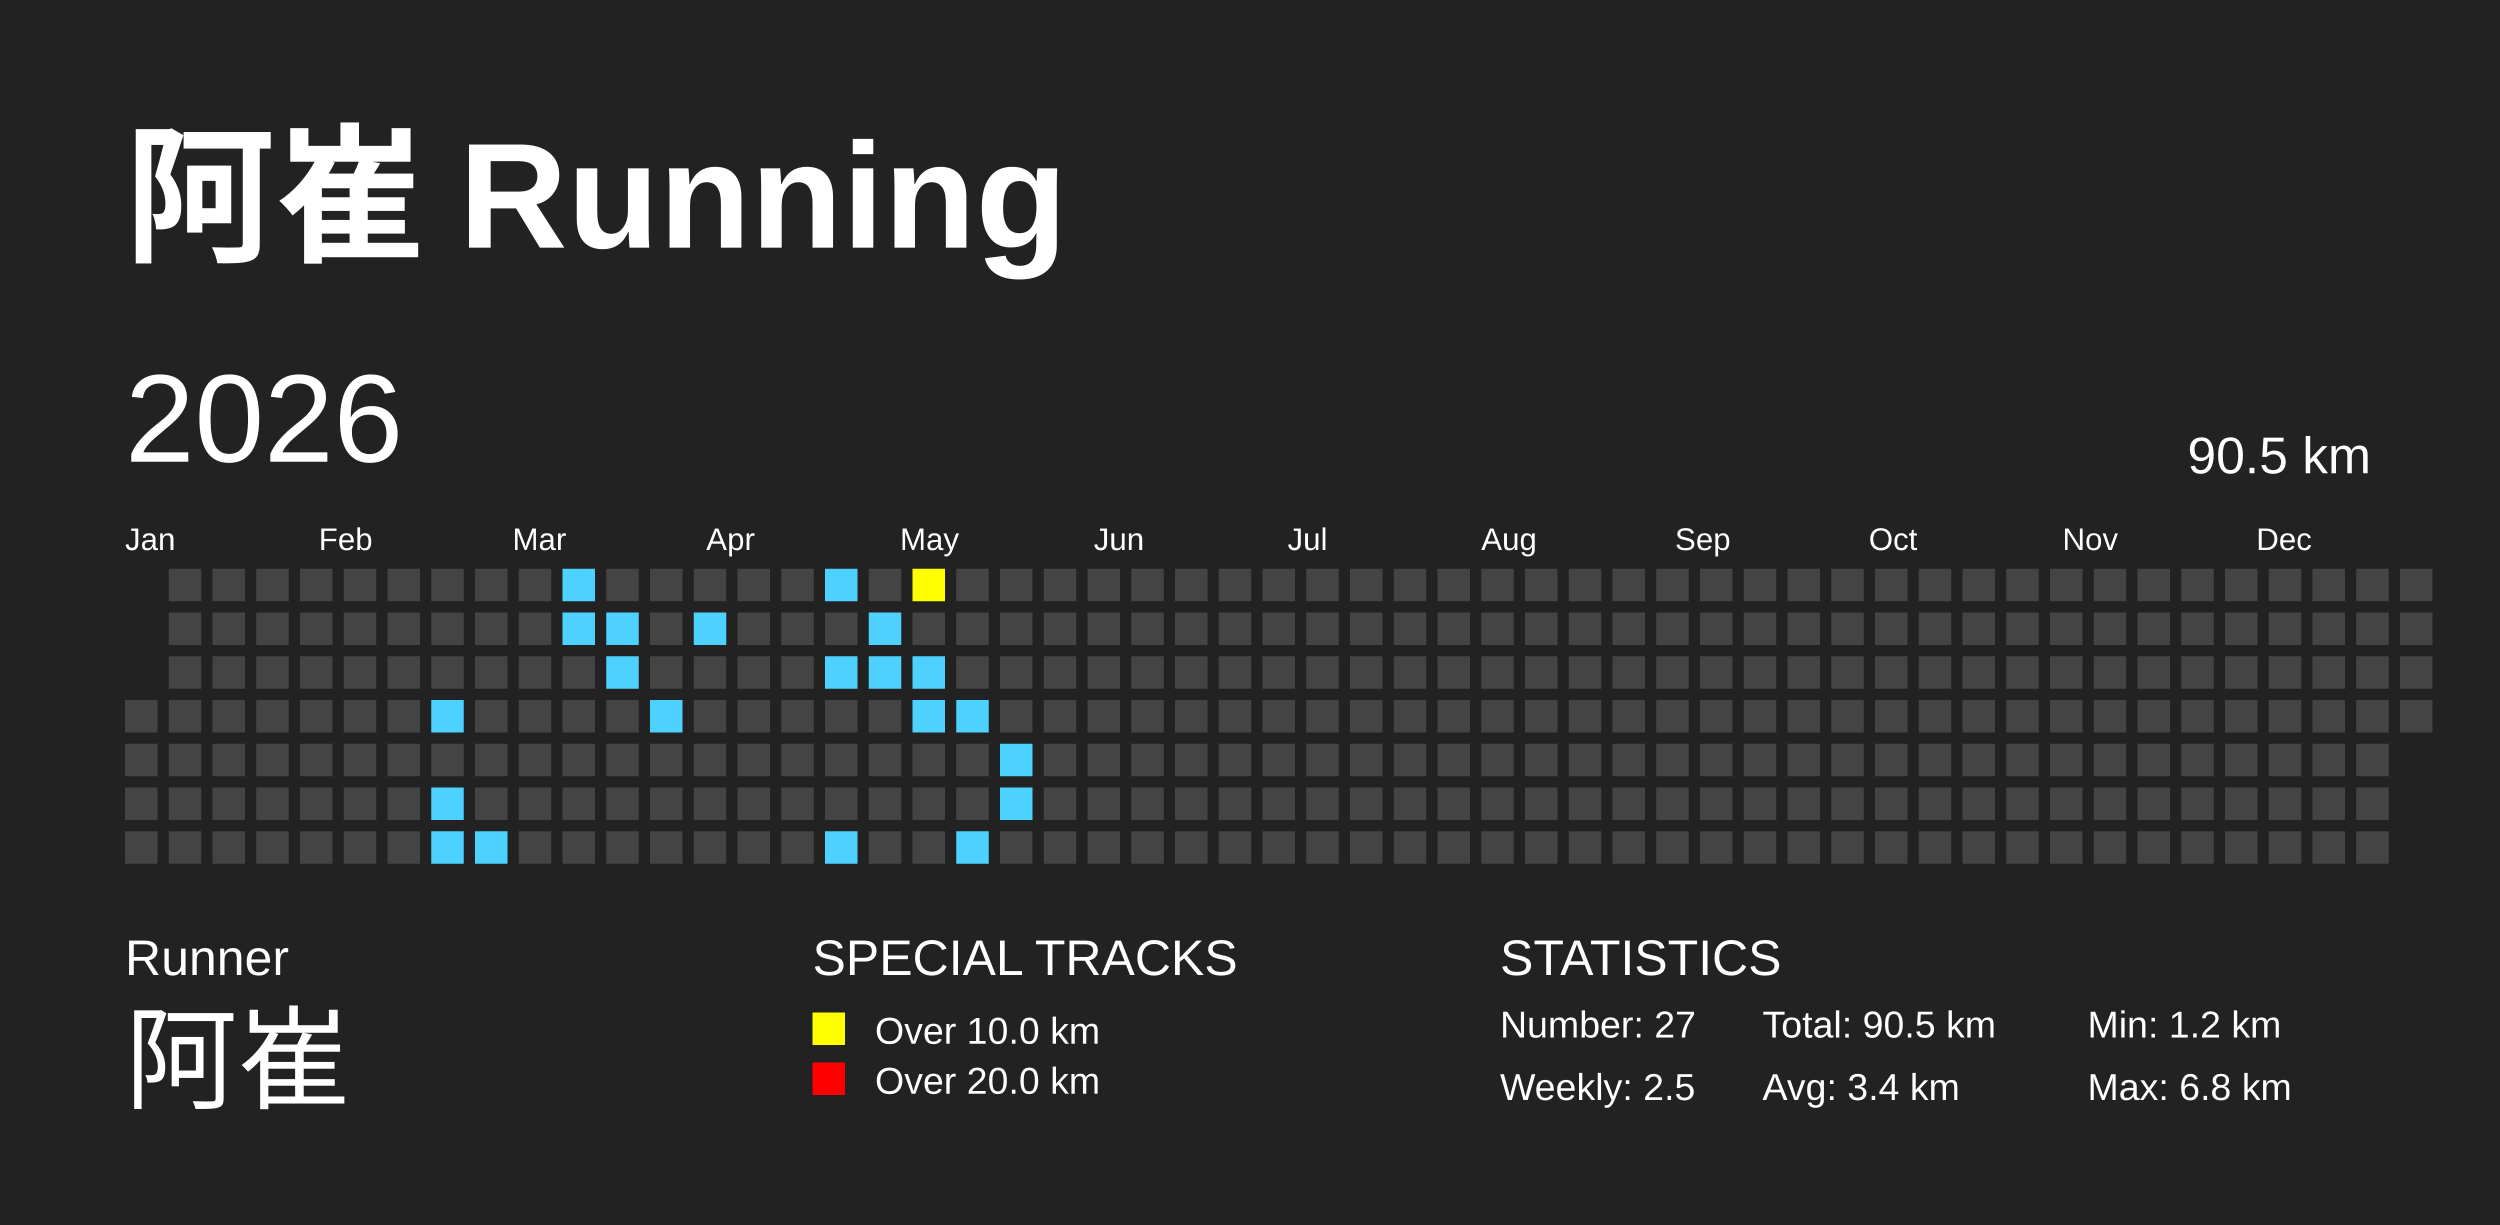
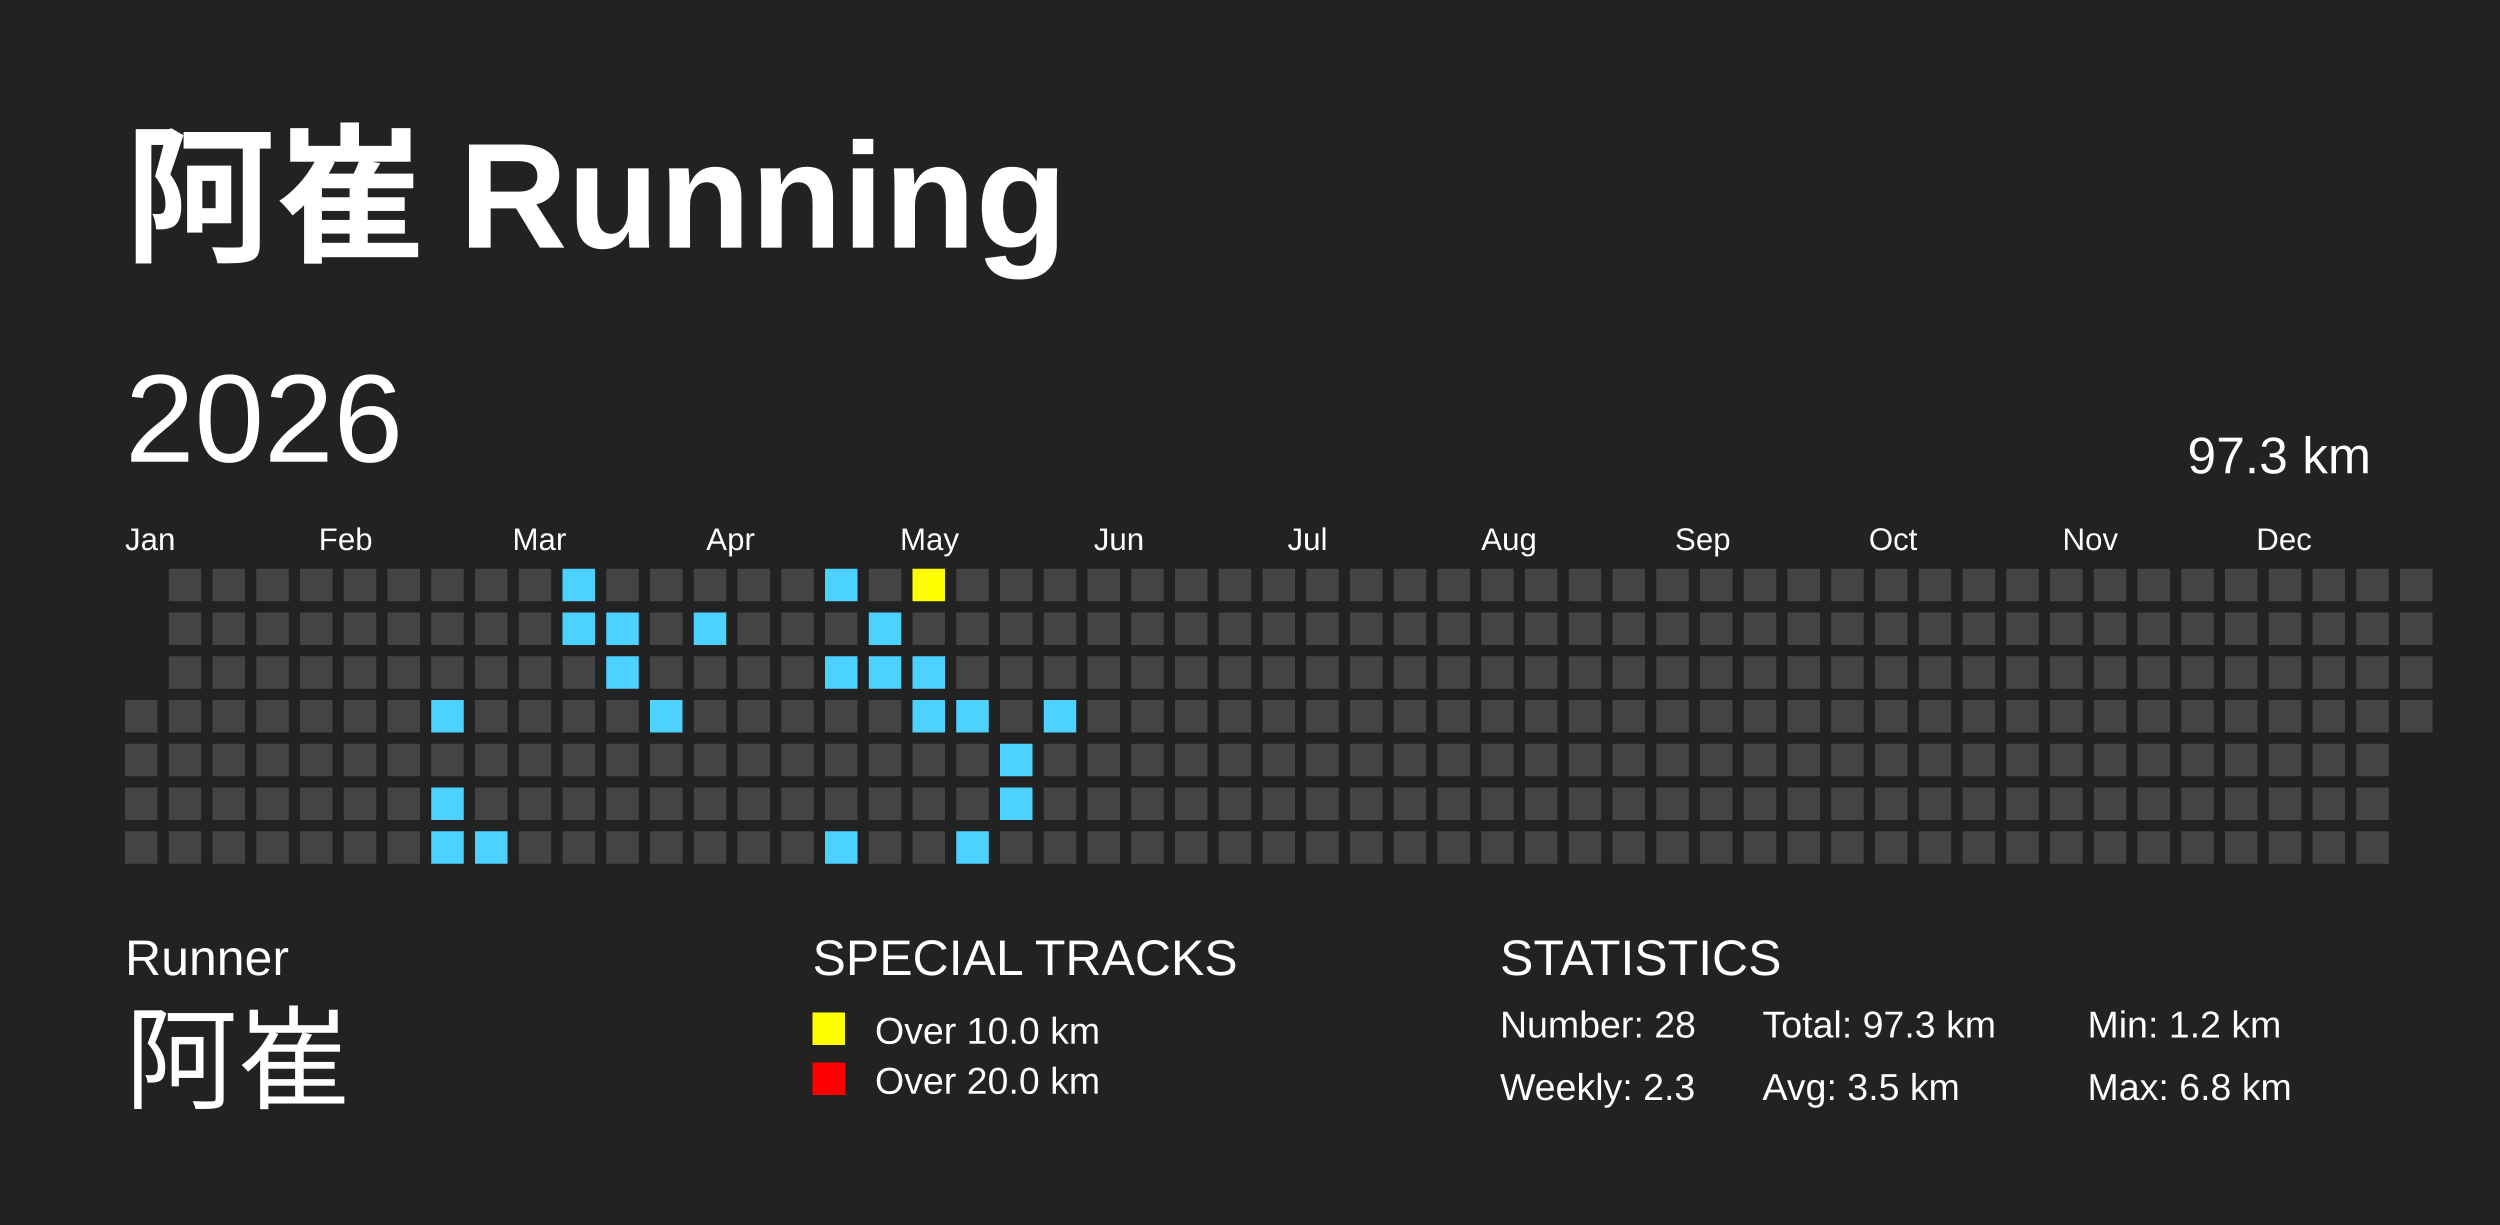
<svg xmlns="http://www.w3.org/2000/svg" baseProfile="full" height="98mm" version="1.1" viewBox="0,0,200,98" width="200mm">
  <defs>
    <pattern height="2" id="indoor-stripe" patternUnits="userSpaceOnUse" width="2">
      <line stroke="white" stroke-opacity="0.45" stroke-width="0.5" x1="0" x2="2" y1="2" y2="0" />
    </pattern>
  </defs>
  <rect fill="#222222" height="98" width="200" x="0" y="0" />
  <text fill="#FFFFFF" style="font-size:12px; font-family:Arial; font-weight:bold;" x="10" y="20">阿崔 Running</text>
  <text fill="#FFFFFF" style="font-size:4px; font-family:Arial" x="10" y="78">Runner</text>
  <text fill="#FFFFFF" style="font-size:9px; font-family:Arial" x="10" y="88">阿崔</text>
  <text fill="#FFFFFF" style="font-size:4px; font-family:Arial" x="65" y="78">SPECIAL TRACKS</text>
  <rect fill="yellow" height="2.6" width="2.6" x="65" y="81" />
  <text fill="#FFFFFF" style="font-size:3px; font-family:Arial" x="70" y="83.5">Over 10.0 km</text>
  <rect fill="red" height="2.6" width="2.6" x="65" y="85" />
  <text fill="#FFFFFF" style="font-size:3px; font-family:Arial" x="70" y="87.5">Over 20.0 km</text>
  <text fill="#FFFFFF" style="font-size:4px; font-family:Arial" x="120" y="78">STATISTICS</text>
-   <text fill="#FFFFFF" style="font-size:3px; font-family:Arial" x="120" y="83">Number: 27</text>
-   <text fill="#FFFFFF" style="font-size:3px; font-family:Arial" x="120" y="88">Weekly: 2.5</text>
-   <text fill="#FFFFFF" style="font-size:3px; font-family:Arial" x="141" y="83">Total: 90.5 km</text>
-   <text fill="#FFFFFF" style="font-size:3px; font-family:Arial" x="141" y="88">Avg: 3.4 km</text>
+   <text fill="#FFFFFF" style="font-size:3px; font-family:Arial" x="120" y="83">Number: 28</text>
+   <text fill="#FFFFFF" style="font-size:3px; font-family:Arial" x="120" y="88">Weekly: 2.3</text>
+   <text fill="#FFFFFF" style="font-size:3px; font-family:Arial" x="141" y="83">Total: 97.3 km</text>
+   <text fill="#FFFFFF" style="font-size:3px; font-family:Arial" x="141" y="88">Avg: 3.5 km</text>
  <text fill="#FFFFFF" style="font-size:3px; font-family:Arial" x="167" y="83">Min: 1.2 km</text>
  <text fill="#FFFFFF" style="font-size:3px; font-family:Arial" x="167" y="88">Max: 6.8 km</text>
  <text dominant-baseline="hanging" fill="#FFFFFF" style="font-size:10.0px; font-family:Arial;" x="10" y="30">2026</text>
-   <text dominant-baseline="hanging" fill="#FFFFFF" style="font-size:4.125px; font-family:Arial;" x="175" y="35">90.5 km</text>
+   <text dominant-baseline="hanging" fill="#FFFFFF" style="font-size:4.125px; font-family:Arial;" x="175" y="35">97.3 km</text>
  <text fill="#FFFFFF" style="font-size:2.5px; font-family:Arial" x="10.0" y="44">Jan</text>
  <text fill="#FFFFFF" style="font-size:2.5px; font-family:Arial" x="25.5" y="44">Feb</text>
  <text fill="#FFFFFF" style="font-size:2.5px; font-family:Arial" x="41.0" y="44">Mar</text>
  <text fill="#FFFFFF" style="font-size:2.5px; font-family:Arial" x="56.5" y="44">Apr</text>
  <text fill="#FFFFFF" style="font-size:2.5px; font-family:Arial" x="72.0" y="44">May</text>
  <text fill="#FFFFFF" style="font-size:2.5px; font-family:Arial" x="87.5" y="44">Jun</text>
  <text fill="#FFFFFF" style="font-size:2.5px; font-family:Arial" x="103.0" y="44">Jul</text>
  <text fill="#FFFFFF" style="font-size:2.5px; font-family:Arial" x="118.5" y="44">Aug</text>
  <text fill="#FFFFFF" style="font-size:2.5px; font-family:Arial" x="134.0" y="44">Sep</text>
  <text fill="#FFFFFF" style="font-size:2.5px; font-family:Arial" x="149.5" y="44">Oct</text>
  <text fill="#FFFFFF" style="font-size:2.5px; font-family:Arial" x="165.0" y="44">Nov</text>
  <text fill="#FFFFFF" style="font-size:2.5px; font-family:Arial" x="180.5" y="44">Dec</text>
  <rect fill="#444444" height="2.6" width="2.6" x="10.0" y="56.0" />
  <rect fill="#444444" height="2.6" width="2.6" x="10.0" y="59.5" />
  <rect fill="#444444" height="2.6" width="2.6" x="10.0" y="63.0" />
  <rect fill="#444444" height="2.6" width="2.6" x="10.0" y="66.5" />
  <rect fill="#444444" height="2.6" width="2.6" x="13.5" y="45.5" />
  <rect fill="#444444" height="2.6" width="2.6" x="13.5" y="49.0" />
  <rect fill="#444444" height="2.6" width="2.6" x="13.5" y="52.5" />
  <rect fill="#444444" height="2.6" width="2.6" x="13.5" y="56.0" />
  <rect fill="#444444" height="2.6" width="2.6" x="13.5" y="59.5" />
  <rect fill="#444444" height="2.6" width="2.6" x="13.5" y="63.0" />
  <rect fill="#444444" height="2.6" width="2.6" x="13.5" y="66.5" />
  <rect fill="#444444" height="2.6" width="2.6" x="17.0" y="45.5" />
  <rect fill="#444444" height="2.6" width="2.6" x="17.0" y="49.0" />
  <rect fill="#444444" height="2.6" width="2.6" x="17.0" y="52.5" />
  <rect fill="#444444" height="2.6" width="2.6" x="17.0" y="56.0" />
  <rect fill="#444444" height="2.6" width="2.6" x="17.0" y="59.5" />
  <rect fill="#444444" height="2.6" width="2.6" x="17.0" y="63.0" />
  <rect fill="#444444" height="2.6" width="2.6" x="17.0" y="66.5" />
  <rect fill="#444444" height="2.6" width="2.6" x="20.5" y="45.5" />
  <rect fill="#444444" height="2.6" width="2.6" x="20.5" y="49.0" />
  <rect fill="#444444" height="2.6" width="2.6" x="20.5" y="52.5" />
  <rect fill="#444444" height="2.6" width="2.6" x="20.5" y="56.0" />
  <rect fill="#444444" height="2.6" width="2.6" x="20.5" y="59.5" />
  <rect fill="#444444" height="2.6" width="2.6" x="20.5" y="63.0" />
  <rect fill="#444444" height="2.6" width="2.6" x="20.5" y="66.5" />
  <rect fill="#444444" height="2.6" width="2.6" x="24.0" y="45.5" />
  <rect fill="#444444" height="2.6" width="2.6" x="24.0" y="49.0" />
  <rect fill="#444444" height="2.6" width="2.6" x="24.0" y="52.5" />
  <rect fill="#444444" height="2.6" width="2.6" x="24.0" y="56.0" />
  <rect fill="#444444" height="2.6" width="2.6" x="24.0" y="59.5" />
  <rect fill="#444444" height="2.6" width="2.6" x="24.0" y="63.0" />
  <rect fill="#444444" height="2.6" width="2.6" x="24.0" y="66.5" />
  <rect fill="#444444" height="2.6" width="2.6" x="27.5" y="45.5" />
  <rect fill="#444444" height="2.6" width="2.6" x="27.5" y="49.0" />
  <rect fill="#444444" height="2.6" width="2.6" x="27.5" y="52.5" />
  <rect fill="#444444" height="2.6" width="2.6" x="27.5" y="56.0" />
  <rect fill="#444444" height="2.6" width="2.6" x="27.5" y="59.5" />
  <rect fill="#444444" height="2.6" width="2.6" x="27.5" y="63.0" />
  <rect fill="#444444" height="2.6" width="2.6" x="27.5" y="66.5" />
  <rect fill="#444444" height="2.6" width="2.6" x="31.0" y="45.5" />
  <rect fill="#444444" height="2.6" width="2.6" x="31.0" y="49.0" />
  <rect fill="#444444" height="2.6" width="2.6" x="31.0" y="52.5" />
  <rect fill="#444444" height="2.6" width="2.6" x="31.0" y="56.0" />
  <rect fill="#444444" height="2.6" width="2.6" x="31.0" y="59.5" />
  <rect fill="#444444" height="2.6" width="2.6" x="31.0" y="63.0" />
  <rect fill="#444444" height="2.6" width="2.6" x="31.0" y="66.5" />
  <rect fill="#444444" height="2.6" width="2.6" x="34.5" y="45.5" />
  <rect fill="#444444" height="2.6" width="2.6" x="34.5" y="49.0" />
  <rect fill="#444444" height="2.6" width="2.6" x="34.5" y="52.5" />
  <rect fill="#4DD2FF" height="2.6" width="2.6" x="34.5" y="56.0" />
  <rect fill="#444444" height="2.6" width="2.6" x="34.5" y="59.5" />
  <rect fill="#4DD2FF" height="2.6" width="2.6" x="34.5" y="63.0" />
  <rect fill="#4DD2FF" height="2.6" width="2.6" x="34.5" y="66.5" />
  <rect fill="#444444" height="2.6" width="2.6" x="38.0" y="45.5" />
  <rect fill="#444444" height="2.6" width="2.6" x="38.0" y="49.0" />
  <rect fill="#444444" height="2.6" width="2.6" x="38.0" y="52.5" />
  <rect fill="#444444" height="2.6" width="2.6" x="38.0" y="56.0" />
  <rect fill="#444444" height="2.6" width="2.6" x="38.0" y="59.5" />
  <rect fill="#444444" height="2.6" width="2.6" x="38.0" y="63.0" />
  <rect fill="#4DD2FF" height="2.6" width="2.6" x="38.0" y="66.5" />
  <rect fill="#444444" height="2.6" width="2.6" x="41.5" y="45.5" />
  <rect fill="#444444" height="2.6" width="2.6" x="41.5" y="49.0" />
  <rect fill="#444444" height="2.6" width="2.6" x="41.5" y="52.5" />
  <rect fill="#444444" height="2.6" width="2.6" x="41.5" y="56.0" />
  <rect fill="#444444" height="2.6" width="2.6" x="41.5" y="59.5" />
  <rect fill="#444444" height="2.6" width="2.6" x="41.5" y="63.0" />
  <rect fill="#444444" height="2.6" width="2.6" x="41.5" y="66.5" />
  <rect fill="#4DD2FF" height="2.6" width="2.6" x="45.0" y="45.5" />
  <rect fill="#4DD2FF" height="2.6" width="2.6" x="45.0" y="49.0" />
  <rect fill="#444444" height="2.6" width="2.6" x="45.0" y="52.5" />
  <rect fill="#444444" height="2.6" width="2.6" x="45.0" y="56.0" />
  <rect fill="#444444" height="2.6" width="2.6" x="45.0" y="59.5" />
  <rect fill="#444444" height="2.6" width="2.6" x="45.0" y="63.0" />
  <rect fill="#444444" height="2.6" width="2.6" x="45.0" y="66.5" />
  <rect fill="#444444" height="2.6" width="2.6" x="48.5" y="45.5" />
  <rect fill="#4DD2FF" height="2.6" width="2.6" x="48.5" y="49.0" />
  <rect fill="#4DD2FF" height="2.6" width="2.6" x="48.5" y="52.5" />
  <rect fill="#444444" height="2.6" width="2.6" x="48.5" y="56.0" />
  <rect fill="#444444" height="2.6" width="2.6" x="48.5" y="59.5" />
  <rect fill="#444444" height="2.6" width="2.6" x="48.5" y="63.0" />
  <rect fill="#444444" height="2.6" width="2.6" x="48.5" y="66.5" />
  <rect fill="#444444" height="2.6" width="2.6" x="52.0" y="45.5" />
  <rect fill="#444444" height="2.6" width="2.6" x="52.0" y="49.0" />
  <rect fill="#444444" height="2.6" width="2.6" x="52.0" y="52.5" />
  <rect fill="#4DD2FF" height="2.6" width="2.6" x="52.0" y="56.0" />
  <rect fill="#444444" height="2.6" width="2.6" x="52.0" y="59.5" />
  <rect fill="#444444" height="2.6" width="2.6" x="52.0" y="63.0" />
  <rect fill="#444444" height="2.6" width="2.6" x="52.0" y="66.5" />
  <rect fill="#444444" height="2.6" width="2.6" x="55.5" y="45.5" />
  <rect fill="#4DD2FF" height="2.6" width="2.6" x="55.5" y="49.0" />
  <rect fill="#444444" height="2.6" width="2.6" x="55.5" y="52.5" />
  <rect fill="#444444" height="2.6" width="2.6" x="55.5" y="56.0" />
  <rect fill="#444444" height="2.6" width="2.6" x="55.5" y="59.5" />
  <rect fill="#444444" height="2.6" width="2.6" x="55.5" y="63.0" />
  <rect fill="#444444" height="2.6" width="2.6" x="55.5" y="66.5" />
  <rect fill="#444444" height="2.6" width="2.6" x="59.0" y="45.5" />
  <rect fill="#444444" height="2.6" width="2.6" x="59.0" y="49.0" />
  <rect fill="#444444" height="2.6" width="2.6" x="59.0" y="52.5" />
  <rect fill="#444444" height="2.6" width="2.6" x="59.0" y="56.0" />
  <rect fill="#444444" height="2.6" width="2.6" x="59.0" y="59.5" />
  <rect fill="#444444" height="2.6" width="2.6" x="59.0" y="63.0" />
  <rect fill="#444444" height="2.6" width="2.6" x="59.0" y="66.5" />
  <rect fill="#444444" height="2.6" width="2.6" x="62.5" y="45.5" />
  <rect fill="#444444" height="2.6" width="2.6" x="62.5" y="49.0" />
  <rect fill="#444444" height="2.6" width="2.6" x="62.5" y="52.5" />
  <rect fill="#444444" height="2.6" width="2.6" x="62.5" y="56.0" />
  <rect fill="#444444" height="2.6" width="2.6" x="62.5" y="59.5" />
  <rect fill="#444444" height="2.6" width="2.6" x="62.5" y="63.0" />
  <rect fill="#444444" height="2.6" width="2.6" x="62.5" y="66.5" />
  <rect fill="#4DD2FF" height="2.6" width="2.6" x="66.0" y="45.5" />
  <rect fill="#444444" height="2.6" width="2.6" x="66.0" y="49.0" />
  <rect fill="#4DD2FF" height="2.6" width="2.6" x="66.0" y="52.5" />
  <rect fill="#444444" height="2.6" width="2.6" x="66.0" y="56.0" />
  <rect fill="#444444" height="2.6" width="2.6" x="66.0" y="59.5" />
  <rect fill="#444444" height="2.6" width="2.6" x="66.0" y="63.0" />
  <rect fill="#4DD2FF" height="2.6" width="2.6" x="66.0" y="66.5" />
  <rect fill="#444444" height="2.6" width="2.6" x="69.5" y="45.5" />
  <rect fill="#4DD2FF" height="2.6" width="2.6" x="69.5" y="49.0" />
  <rect fill="#4DD2FF" height="2.6" width="2.6" x="69.5" y="52.5" />
  <rect fill="#444444" height="2.6" width="2.6" x="69.5" y="56.0" />
  <rect fill="#444444" height="2.6" width="2.6" x="69.5" y="59.5" />
  <rect fill="#444444" height="2.6" width="2.6" x="69.5" y="63.0" />
  <rect fill="#444444" height="2.6" width="2.6" x="69.5" y="66.5" />
  <rect fill="yellow" height="2.6" width="2.6" x="73.0" y="45.5" />
  <rect fill="#444444" height="2.6" width="2.6" x="73.0" y="49.0" />
  <rect fill="#4DD2FF" height="2.6" width="2.6" x="73.0" y="52.5" />
  <rect fill="#4DD2FF" height="2.6" width="2.6" x="73.0" y="56.0" />
  <rect fill="#444444" height="2.6" width="2.6" x="73.0" y="59.5" />
  <rect fill="#444444" height="2.6" width="2.6" x="73.0" y="63.0" />
  <rect fill="#444444" height="2.6" width="2.6" x="73.0" y="66.5" />
  <rect fill="#444444" height="2.6" width="2.6" x="76.5" y="45.5" />
  <rect fill="#444444" height="2.6" width="2.6" x="76.5" y="49.0" />
  <rect fill="#444444" height="2.6" width="2.6" x="76.5" y="52.5" />
  <rect fill="#4DD2FF" height="2.6" width="2.6" x="76.5" y="56.0" />
  <rect fill="#444444" height="2.6" width="2.6" x="76.5" y="59.5" />
  <rect fill="#444444" height="2.6" width="2.6" x="76.5" y="63.0" />
  <rect fill="#4DD2FF" height="2.6" width="2.6" x="76.5" y="66.5" />
  <rect fill="#444444" height="2.6" width="2.6" x="80.0" y="45.5" />
  <rect fill="#444444" height="2.6" width="2.6" x="80.0" y="49.0" />
  <rect fill="#444444" height="2.6" width="2.6" x="80.0" y="52.5" />
  <rect fill="#444444" height="2.6" width="2.6" x="80.0" y="56.0" />
  <rect fill="#4DD2FF" height="2.6" width="2.6" x="80.0" y="59.5" />
  <rect fill="#4DD2FF" height="2.6" width="2.6" x="80.0" y="63.0" />
  <rect fill="#444444" height="2.6" width="2.6" x="80.0" y="66.5" />
  <rect fill="#444444" height="2.6" width="2.6" x="83.5" y="45.5" />
  <rect fill="#444444" height="2.6" width="2.6" x="83.5" y="49.0" />
  <rect fill="#444444" height="2.6" width="2.6" x="83.5" y="52.5" />
-   <rect fill="#444444" height="2.6" width="2.6" x="83.5" y="56.0" />
+   <rect fill="#4DD2FF" height="2.6" width="2.6" x="83.5" y="56.0" />
  <rect fill="#444444" height="2.6" width="2.6" x="83.5" y="59.5" />
  <rect fill="#444444" height="2.6" width="2.6" x="83.5" y="63.0" />
  <rect fill="#444444" height="2.6" width="2.6" x="83.5" y="66.5" />
  <rect fill="#444444" height="2.6" width="2.6" x="87.0" y="45.5" />
  <rect fill="#444444" height="2.6" width="2.6" x="87.0" y="49.0" />
  <rect fill="#444444" height="2.6" width="2.6" x="87.0" y="52.5" />
  <rect fill="#444444" height="2.6" width="2.6" x="87.0" y="56.0" />
  <rect fill="#444444" height="2.6" width="2.6" x="87.0" y="59.5" />
  <rect fill="#444444" height="2.6" width="2.6" x="87.0" y="63.0" />
  <rect fill="#444444" height="2.6" width="2.6" x="87.0" y="66.5" />
  <rect fill="#444444" height="2.6" width="2.6" x="90.5" y="45.5" />
  <rect fill="#444444" height="2.6" width="2.6" x="90.5" y="49.0" />
  <rect fill="#444444" height="2.6" width="2.6" x="90.5" y="52.5" />
  <rect fill="#444444" height="2.6" width="2.6" x="90.5" y="56.0" />
  <rect fill="#444444" height="2.6" width="2.6" x="90.5" y="59.5" />
  <rect fill="#444444" height="2.6" width="2.6" x="90.5" y="63.0" />
  <rect fill="#444444" height="2.6" width="2.6" x="90.5" y="66.5" />
  <rect fill="#444444" height="2.6" width="2.6" x="94.0" y="45.5" />
  <rect fill="#444444" height="2.6" width="2.6" x="94.0" y="49.0" />
  <rect fill="#444444" height="2.6" width="2.6" x="94.0" y="52.5" />
  <rect fill="#444444" height="2.6" width="2.6" x="94.0" y="56.0" />
  <rect fill="#444444" height="2.6" width="2.6" x="94.0" y="59.5" />
  <rect fill="#444444" height="2.6" width="2.6" x="94.0" y="63.0" />
  <rect fill="#444444" height="2.6" width="2.6" x="94.0" y="66.5" />
  <rect fill="#444444" height="2.6" width="2.6" x="97.5" y="45.5" />
  <rect fill="#444444" height="2.6" width="2.6" x="97.5" y="49.0" />
  <rect fill="#444444" height="2.6" width="2.6" x="97.5" y="52.5" />
  <rect fill="#444444" height="2.6" width="2.6" x="97.5" y="56.0" />
  <rect fill="#444444" height="2.6" width="2.6" x="97.5" y="59.5" />
  <rect fill="#444444" height="2.6" width="2.6" x="97.5" y="63.0" />
  <rect fill="#444444" height="2.6" width="2.6" x="97.5" y="66.5" />
  <rect fill="#444444" height="2.6" width="2.6" x="101.0" y="45.5" />
  <rect fill="#444444" height="2.6" width="2.6" x="101.0" y="49.0" />
  <rect fill="#444444" height="2.6" width="2.6" x="101.0" y="52.5" />
  <rect fill="#444444" height="2.6" width="2.6" x="101.0" y="56.0" />
  <rect fill="#444444" height="2.6" width="2.6" x="101.0" y="59.5" />
  <rect fill="#444444" height="2.6" width="2.6" x="101.0" y="63.0" />
  <rect fill="#444444" height="2.6" width="2.6" x="101.0" y="66.5" />
  <rect fill="#444444" height="2.6" width="2.6" x="104.5" y="45.5" />
  <rect fill="#444444" height="2.6" width="2.6" x="104.5" y="49.0" />
  <rect fill="#444444" height="2.6" width="2.6" x="104.5" y="52.5" />
  <rect fill="#444444" height="2.6" width="2.6" x="104.5" y="56.0" />
  <rect fill="#444444" height="2.6" width="2.6" x="104.5" y="59.5" />
  <rect fill="#444444" height="2.6" width="2.6" x="104.5" y="63.0" />
  <rect fill="#444444" height="2.6" width="2.6" x="104.5" y="66.5" />
  <rect fill="#444444" height="2.6" width="2.6" x="108.0" y="45.5" />
  <rect fill="#444444" height="2.6" width="2.6" x="108.0" y="49.0" />
  <rect fill="#444444" height="2.6" width="2.6" x="108.0" y="52.5" />
  <rect fill="#444444" height="2.6" width="2.6" x="108.0" y="56.0" />
  <rect fill="#444444" height="2.6" width="2.6" x="108.0" y="59.5" />
  <rect fill="#444444" height="2.6" width="2.6" x="108.0" y="63.0" />
  <rect fill="#444444" height="2.6" width="2.6" x="108.0" y="66.5" />
  <rect fill="#444444" height="2.6" width="2.6" x="111.5" y="45.5" />
  <rect fill="#444444" height="2.6" width="2.6" x="111.5" y="49.0" />
  <rect fill="#444444" height="2.6" width="2.6" x="111.5" y="52.5" />
  <rect fill="#444444" height="2.6" width="2.6" x="111.5" y="56.0" />
  <rect fill="#444444" height="2.6" width="2.6" x="111.5" y="59.5" />
  <rect fill="#444444" height="2.6" width="2.6" x="111.5" y="63.0" />
  <rect fill="#444444" height="2.6" width="2.6" x="111.5" y="66.5" />
  <rect fill="#444444" height="2.6" width="2.6" x="115.0" y="45.5" />
  <rect fill="#444444" height="2.6" width="2.6" x="115.0" y="49.0" />
  <rect fill="#444444" height="2.6" width="2.6" x="115.0" y="52.5" />
  <rect fill="#444444" height="2.6" width="2.6" x="115.0" y="56.0" />
  <rect fill="#444444" height="2.6" width="2.6" x="115.0" y="59.5" />
  <rect fill="#444444" height="2.6" width="2.6" x="115.0" y="63.0" />
  <rect fill="#444444" height="2.6" width="2.6" x="115.0" y="66.5" />
  <rect fill="#444444" height="2.6" width="2.6" x="118.5" y="45.5" />
  <rect fill="#444444" height="2.6" width="2.6" x="118.5" y="49.0" />
  <rect fill="#444444" height="2.6" width="2.6" x="118.5" y="52.5" />
  <rect fill="#444444" height="2.6" width="2.6" x="118.5" y="56.0" />
  <rect fill="#444444" height="2.6" width="2.6" x="118.5" y="59.5" />
  <rect fill="#444444" height="2.6" width="2.6" x="118.5" y="63.0" />
  <rect fill="#444444" height="2.6" width="2.6" x="118.5" y="66.5" />
  <rect fill="#444444" height="2.6" width="2.6" x="122.0" y="45.5" />
  <rect fill="#444444" height="2.6" width="2.6" x="122.0" y="49.0" />
  <rect fill="#444444" height="2.6" width="2.6" x="122.0" y="52.5" />
  <rect fill="#444444" height="2.6" width="2.6" x="122.0" y="56.0" />
  <rect fill="#444444" height="2.6" width="2.6" x="122.0" y="59.5" />
  <rect fill="#444444" height="2.6" width="2.6" x="122.0" y="63.0" />
  <rect fill="#444444" height="2.6" width="2.6" x="122.0" y="66.5" />
  <rect fill="#444444" height="2.6" width="2.6" x="125.5" y="45.5" />
  <rect fill="#444444" height="2.6" width="2.6" x="125.5" y="49.0" />
  <rect fill="#444444" height="2.6" width="2.6" x="125.5" y="52.5" />
  <rect fill="#444444" height="2.6" width="2.6" x="125.5" y="56.0" />
  <rect fill="#444444" height="2.6" width="2.6" x="125.5" y="59.5" />
  <rect fill="#444444" height="2.6" width="2.6" x="125.5" y="63.0" />
  <rect fill="#444444" height="2.6" width="2.6" x="125.5" y="66.5" />
  <rect fill="#444444" height="2.6" width="2.6" x="129.0" y="45.5" />
  <rect fill="#444444" height="2.6" width="2.6" x="129.0" y="49.0" />
  <rect fill="#444444" height="2.6" width="2.6" x="129.0" y="52.5" />
  <rect fill="#444444" height="2.6" width="2.6" x="129.0" y="56.0" />
  <rect fill="#444444" height="2.6" width="2.6" x="129.0" y="59.5" />
  <rect fill="#444444" height="2.6" width="2.6" x="129.0" y="63.0" />
  <rect fill="#444444" height="2.6" width="2.6" x="129.0" y="66.5" />
  <rect fill="#444444" height="2.6" width="2.6" x="132.5" y="45.5" />
  <rect fill="#444444" height="2.6" width="2.6" x="132.5" y="49.0" />
  <rect fill="#444444" height="2.6" width="2.6" x="132.5" y="52.5" />
  <rect fill="#444444" height="2.6" width="2.6" x="132.5" y="56.0" />
  <rect fill="#444444" height="2.6" width="2.6" x="132.5" y="59.5" />
  <rect fill="#444444" height="2.6" width="2.6" x="132.5" y="63.0" />
  <rect fill="#444444" height="2.6" width="2.6" x="132.5" y="66.5" />
  <rect fill="#444444" height="2.6" width="2.6" x="136.0" y="45.5" />
  <rect fill="#444444" height="2.6" width="2.6" x="136.0" y="49.0" />
  <rect fill="#444444" height="2.6" width="2.6" x="136.0" y="52.5" />
  <rect fill="#444444" height="2.6" width="2.6" x="136.0" y="56.0" />
  <rect fill="#444444" height="2.6" width="2.6" x="136.0" y="59.5" />
  <rect fill="#444444" height="2.6" width="2.6" x="136.0" y="63.0" />
  <rect fill="#444444" height="2.6" width="2.6" x="136.0" y="66.5" />
  <rect fill="#444444" height="2.6" width="2.6" x="139.5" y="45.5" />
  <rect fill="#444444" height="2.6" width="2.6" x="139.5" y="49.0" />
  <rect fill="#444444" height="2.6" width="2.6" x="139.5" y="52.5" />
  <rect fill="#444444" height="2.6" width="2.6" x="139.5" y="56.0" />
  <rect fill="#444444" height="2.6" width="2.6" x="139.5" y="59.5" />
  <rect fill="#444444" height="2.6" width="2.6" x="139.5" y="63.0" />
  <rect fill="#444444" height="2.6" width="2.6" x="139.5" y="66.5" />
  <rect fill="#444444" height="2.6" width="2.6" x="143.0" y="45.5" />
  <rect fill="#444444" height="2.6" width="2.6" x="143.0" y="49.0" />
  <rect fill="#444444" height="2.6" width="2.6" x="143.0" y="52.5" />
  <rect fill="#444444" height="2.6" width="2.6" x="143.0" y="56.0" />
  <rect fill="#444444" height="2.6" width="2.6" x="143.0" y="59.5" />
  <rect fill="#444444" height="2.6" width="2.6" x="143.0" y="63.0" />
  <rect fill="#444444" height="2.6" width="2.6" x="143.0" y="66.5" />
  <rect fill="#444444" height="2.6" width="2.6" x="146.5" y="45.5" />
  <rect fill="#444444" height="2.6" width="2.6" x="146.5" y="49.0" />
  <rect fill="#444444" height="2.6" width="2.6" x="146.5" y="52.5" />
  <rect fill="#444444" height="2.6" width="2.6" x="146.5" y="56.0" />
  <rect fill="#444444" height="2.6" width="2.6" x="146.5" y="59.5" />
  <rect fill="#444444" height="2.6" width="2.6" x="146.5" y="63.0" />
  <rect fill="#444444" height="2.6" width="2.6" x="146.5" y="66.5" />
  <rect fill="#444444" height="2.6" width="2.6" x="150.0" y="45.5" />
  <rect fill="#444444" height="2.6" width="2.6" x="150.0" y="49.0" />
  <rect fill="#444444" height="2.6" width="2.6" x="150.0" y="52.5" />
  <rect fill="#444444" height="2.6" width="2.6" x="150.0" y="56.0" />
  <rect fill="#444444" height="2.6" width="2.6" x="150.0" y="59.5" />
  <rect fill="#444444" height="2.6" width="2.6" x="150.0" y="63.0" />
  <rect fill="#444444" height="2.6" width="2.6" x="150.0" y="66.5" />
  <rect fill="#444444" height="2.6" width="2.6" x="153.5" y="45.5" />
  <rect fill="#444444" height="2.6" width="2.6" x="153.5" y="49.0" />
  <rect fill="#444444" height="2.6" width="2.6" x="153.5" y="52.5" />
  <rect fill="#444444" height="2.6" width="2.6" x="153.5" y="56.0" />
  <rect fill="#444444" height="2.6" width="2.6" x="153.5" y="59.5" />
  <rect fill="#444444" height="2.6" width="2.6" x="153.5" y="63.0" />
  <rect fill="#444444" height="2.6" width="2.6" x="153.5" y="66.5" />
  <rect fill="#444444" height="2.6" width="2.6" x="157.0" y="45.5" />
  <rect fill="#444444" height="2.6" width="2.6" x="157.0" y="49.0" />
  <rect fill="#444444" height="2.6" width="2.6" x="157.0" y="52.5" />
  <rect fill="#444444" height="2.6" width="2.6" x="157.0" y="56.0" />
  <rect fill="#444444" height="2.6" width="2.6" x="157.0" y="59.5" />
  <rect fill="#444444" height="2.6" width="2.6" x="157.0" y="63.0" />
  <rect fill="#444444" height="2.6" width="2.6" x="157.0" y="66.5" />
  <rect fill="#444444" height="2.6" width="2.6" x="160.5" y="45.5" />
  <rect fill="#444444" height="2.6" width="2.6" x="160.5" y="49.0" />
  <rect fill="#444444" height="2.6" width="2.6" x="160.5" y="52.5" />
  <rect fill="#444444" height="2.6" width="2.6" x="160.5" y="56.0" />
  <rect fill="#444444" height="2.6" width="2.6" x="160.5" y="59.5" />
  <rect fill="#444444" height="2.6" width="2.6" x="160.5" y="63.0" />
  <rect fill="#444444" height="2.6" width="2.6" x="160.5" y="66.5" />
  <rect fill="#444444" height="2.6" width="2.6" x="164.0" y="45.5" />
  <rect fill="#444444" height="2.6" width="2.6" x="164.0" y="49.0" />
  <rect fill="#444444" height="2.6" width="2.6" x="164.0" y="52.5" />
  <rect fill="#444444" height="2.6" width="2.6" x="164.0" y="56.0" />
  <rect fill="#444444" height="2.6" width="2.6" x="164.0" y="59.5" />
  <rect fill="#444444" height="2.6" width="2.6" x="164.0" y="63.0" />
  <rect fill="#444444" height="2.6" width="2.6" x="164.0" y="66.5" />
  <rect fill="#444444" height="2.6" width="2.6" x="167.5" y="45.5" />
  <rect fill="#444444" height="2.6" width="2.6" x="167.5" y="49.0" />
  <rect fill="#444444" height="2.6" width="2.6" x="167.5" y="52.5" />
  <rect fill="#444444" height="2.6" width="2.6" x="167.5" y="56.0" />
  <rect fill="#444444" height="2.6" width="2.6" x="167.5" y="59.5" />
  <rect fill="#444444" height="2.6" width="2.6" x="167.5" y="63.0" />
  <rect fill="#444444" height="2.6" width="2.6" x="167.5" y="66.5" />
  <rect fill="#444444" height="2.6" width="2.6" x="171.0" y="45.5" />
  <rect fill="#444444" height="2.6" width="2.6" x="171.0" y="49.0" />
  <rect fill="#444444" height="2.6" width="2.6" x="171.0" y="52.5" />
  <rect fill="#444444" height="2.6" width="2.6" x="171.0" y="56.0" />
  <rect fill="#444444" height="2.6" width="2.6" x="171.0" y="59.5" />
  <rect fill="#444444" height="2.6" width="2.6" x="171.0" y="63.0" />
  <rect fill="#444444" height="2.6" width="2.6" x="171.0" y="66.5" />
  <rect fill="#444444" height="2.6" width="2.6" x="174.5" y="45.5" />
  <rect fill="#444444" height="2.6" width="2.6" x="174.5" y="49.0" />
  <rect fill="#444444" height="2.6" width="2.6" x="174.5" y="52.5" />
  <rect fill="#444444" height="2.6" width="2.6" x="174.5" y="56.0" />
  <rect fill="#444444" height="2.6" width="2.6" x="174.5" y="59.5" />
  <rect fill="#444444" height="2.6" width="2.6" x="174.5" y="63.0" />
  <rect fill="#444444" height="2.6" width="2.6" x="174.5" y="66.5" />
  <rect fill="#444444" height="2.6" width="2.6" x="178.0" y="45.5" />
  <rect fill="#444444" height="2.6" width="2.6" x="178.0" y="49.0" />
  <rect fill="#444444" height="2.6" width="2.6" x="178.0" y="52.5" />
  <rect fill="#444444" height="2.6" width="2.6" x="178.0" y="56.0" />
  <rect fill="#444444" height="2.6" width="2.6" x="178.0" y="59.5" />
  <rect fill="#444444" height="2.6" width="2.6" x="178.0" y="63.0" />
  <rect fill="#444444" height="2.6" width="2.6" x="178.0" y="66.5" />
  <rect fill="#444444" height="2.6" width="2.6" x="181.5" y="45.5" />
  <rect fill="#444444" height="2.6" width="2.6" x="181.5" y="49.0" />
  <rect fill="#444444" height="2.6" width="2.6" x="181.5" y="52.5" />
  <rect fill="#444444" height="2.6" width="2.6" x="181.5" y="56.0" />
  <rect fill="#444444" height="2.6" width="2.6" x="181.5" y="59.5" />
  <rect fill="#444444" height="2.6" width="2.6" x="181.5" y="63.0" />
  <rect fill="#444444" height="2.6" width="2.6" x="181.5" y="66.5" />
  <rect fill="#444444" height="2.6" width="2.6" x="185.0" y="45.5" />
  <rect fill="#444444" height="2.6" width="2.6" x="185.0" y="49.0" />
  <rect fill="#444444" height="2.6" width="2.6" x="185.0" y="52.5" />
  <rect fill="#444444" height="2.6" width="2.6" x="185.0" y="56.0" />
  <rect fill="#444444" height="2.6" width="2.6" x="185.0" y="59.5" />
  <rect fill="#444444" height="2.6" width="2.6" x="185.0" y="63.0" />
  <rect fill="#444444" height="2.6" width="2.6" x="185.0" y="66.5" />
  <rect fill="#444444" height="2.6" width="2.6" x="188.5" y="45.5" />
  <rect fill="#444444" height="2.6" width="2.6" x="188.5" y="49.0" />
  <rect fill="#444444" height="2.6" width="2.6" x="188.5" y="52.5" />
  <rect fill="#444444" height="2.6" width="2.6" x="188.5" y="56.0" />
  <rect fill="#444444" height="2.6" width="2.6" x="188.5" y="59.5" />
  <rect fill="#444444" height="2.6" width="2.6" x="188.5" y="63.0" />
  <rect fill="#444444" height="2.6" width="2.6" x="188.5" y="66.5" />
  <rect fill="#444444" height="2.6" width="2.6" x="192.0" y="45.5" />
  <rect fill="#444444" height="2.6" width="2.6" x="192.0" y="49.0" />
  <rect fill="#444444" height="2.6" width="2.6" x="192.0" y="52.5" />
  <rect fill="#444444" height="2.6" width="2.6" x="192.0" y="56.0" />
</svg>
